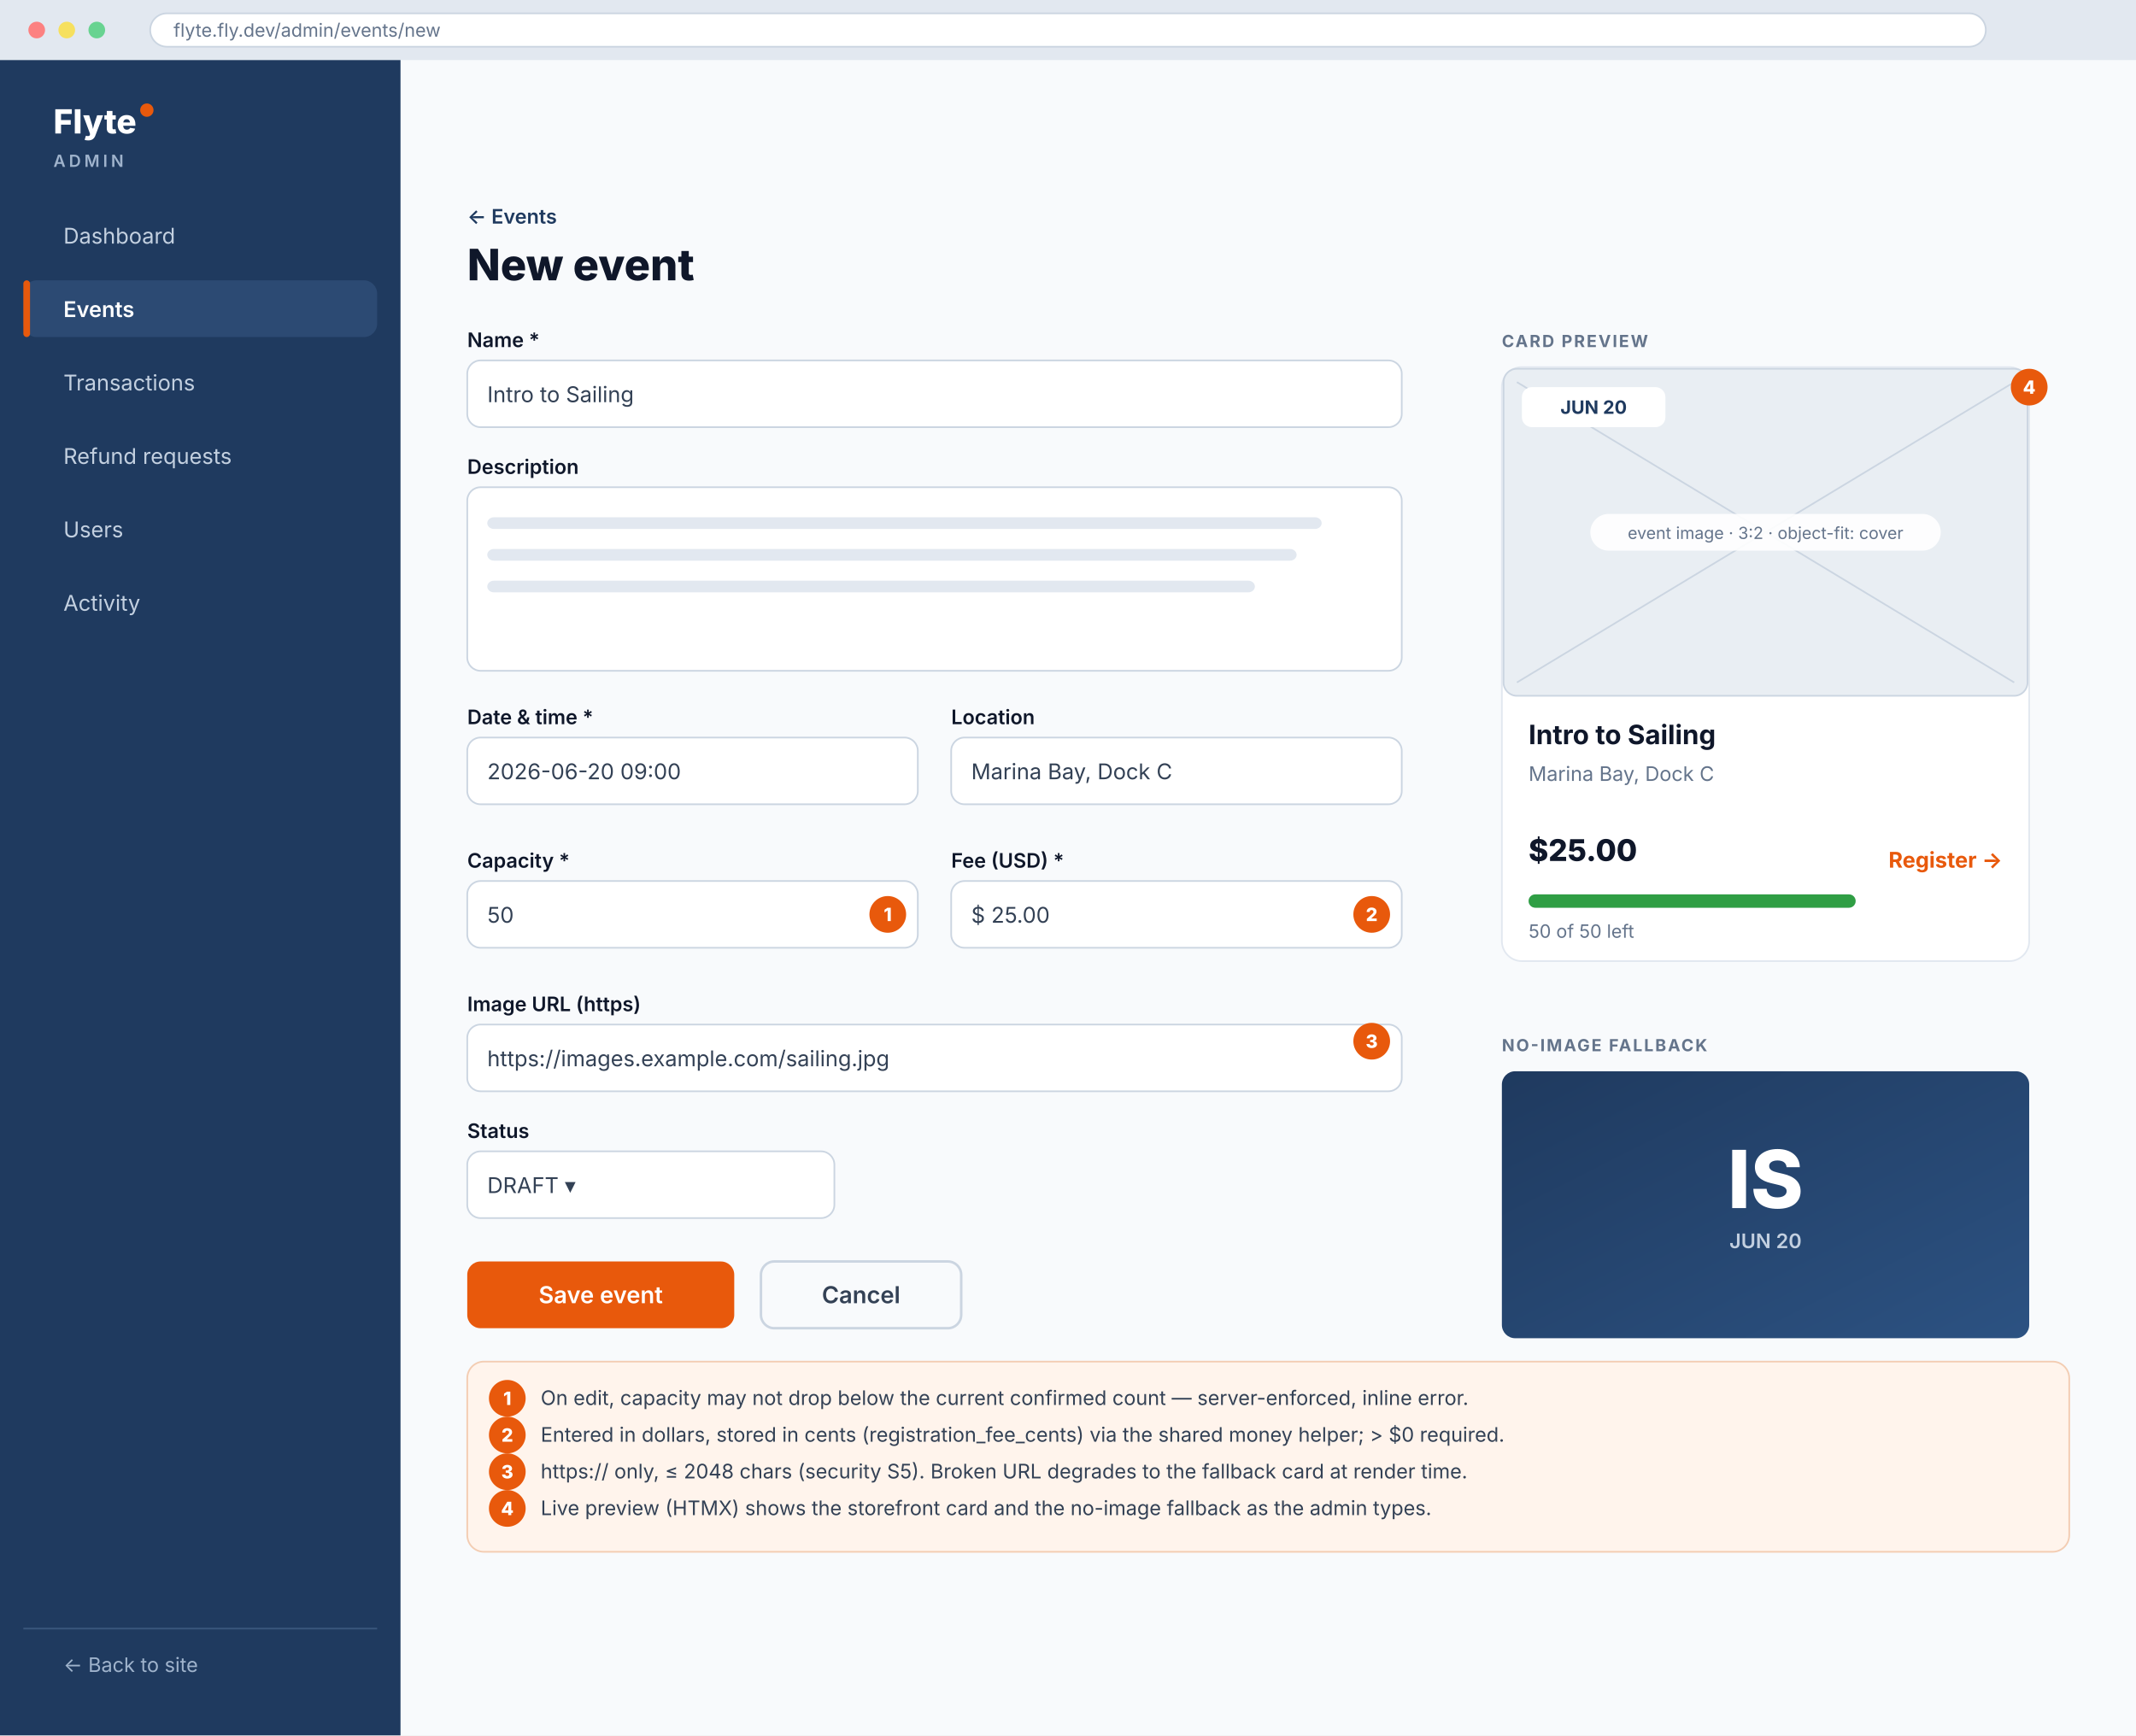
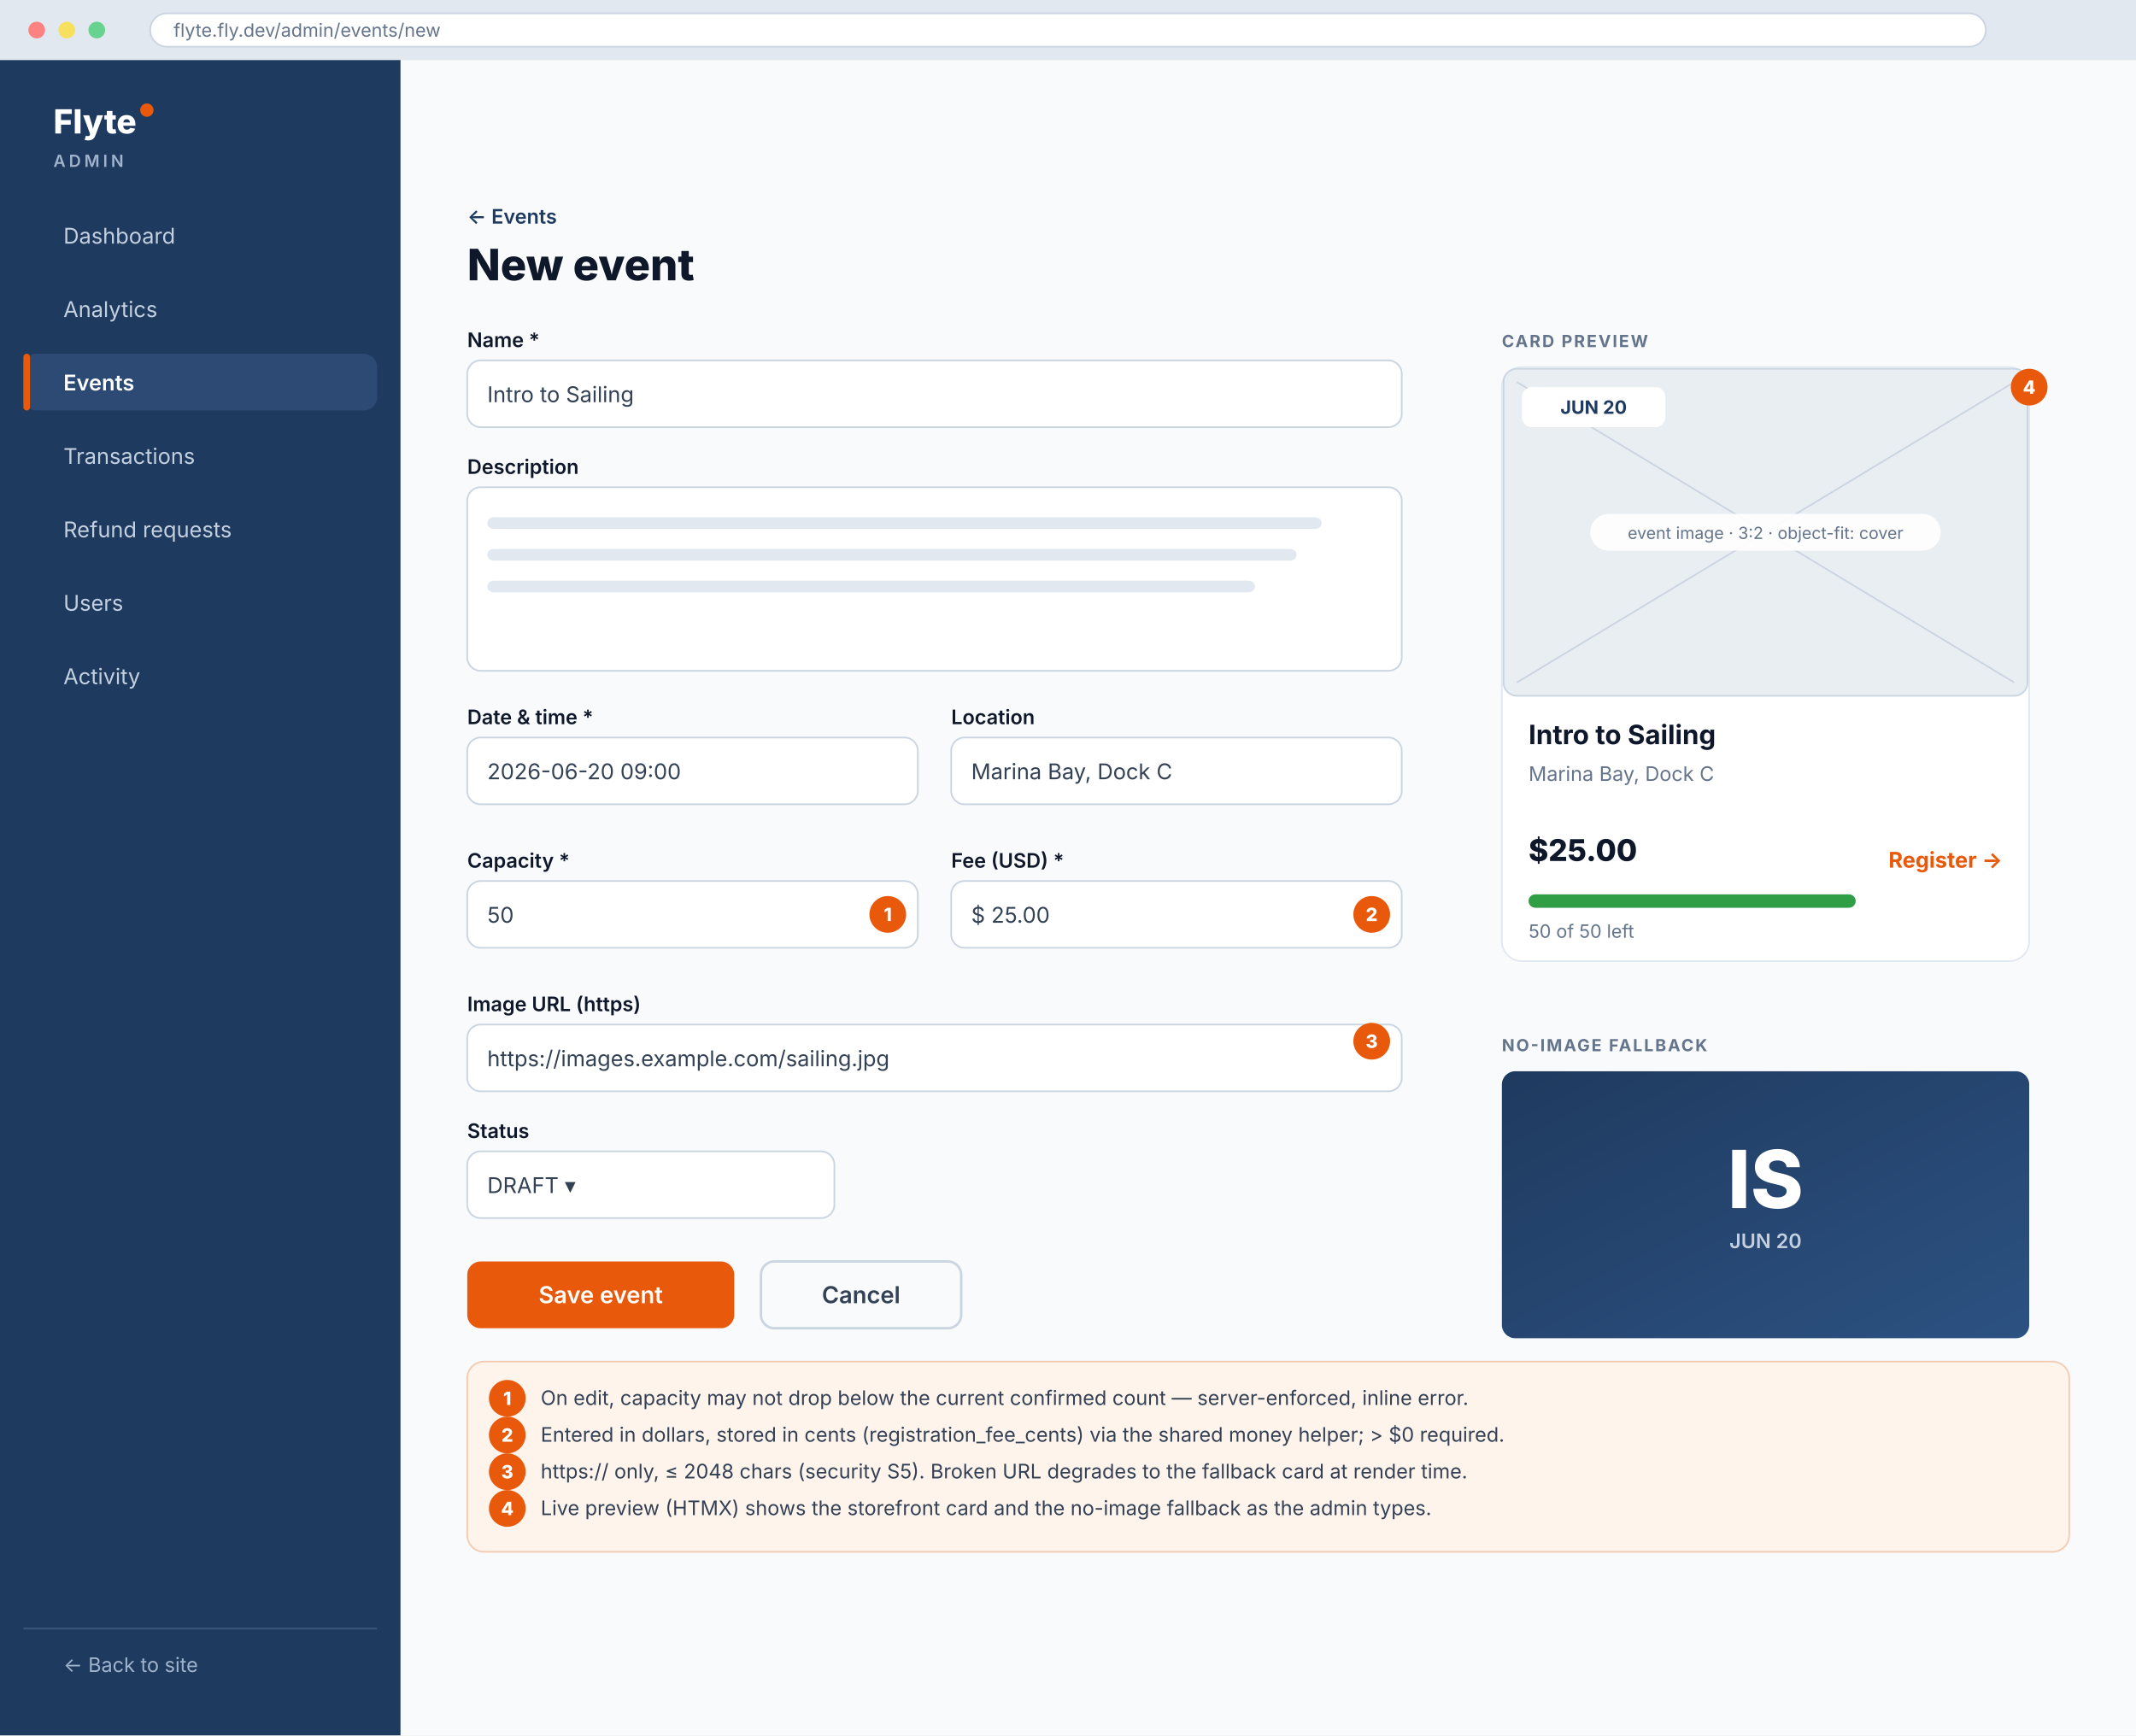
<svg xmlns="http://www.w3.org/2000/svg" width="1280" height="1040" viewBox="0 0 1280 1040">
  <defs>
    <linearGradient id="ng" x1="0" y1="0" x2="1" y2="1">
      <stop offset="0" stop-color="#1F3A5F" />
      <stop offset="1" stop-color="#2C5282" />
    </linearGradient>
  </defs>
  <rect x="0" y="0" width="1280" height="1040" fill="#F8FAFC" />
  <rect x="0" y="0" width="1280" height="36" fill="#E2E8F0" />
  <circle cx="22" cy="18" r="5" fill="#FC8181" />
  <circle cx="40" cy="18" r="5" fill="#F6E05E" />
  <circle cx="58" cy="18" r="5" fill="#68D391" />
  <rect x="90" y="8" width="1100" height="20" fill="#FFFFFF" rx="10" stroke="#CBD5E1" stroke-width="1" />
  <text x="104" y="22" font-family="Inter, -apple-system, Segoe UI, sans-serif" font-size="11" font-weight="400" fill="#64748B">flyte.fly.dev/admin/events/new</text>
  <rect x="0" y="36" width="240" height="1004" fill="#1F3A5F" />
  <text x="32" y="80" font-family="Inter, -apple-system, Segoe UI, sans-serif" font-size="20" font-weight="800" fill="#FFFFFF">Flyte</text>
  <circle cx="88" cy="66" r="4" fill="#E8590C" />
  <text x="32" y="100" font-family="Inter, -apple-system, Segoe UI, sans-serif" font-size="10" font-weight="600" fill="#9FB3CC" letter-spacing="2px">ADMIN</text>
  <text x="38" y="146" font-family="Inter, -apple-system, Segoe UI, sans-serif" font-size="13" font-weight="400" fill="#C3D0E0">Dashboard</text>
-   <rect x="14" y="168" width="212" height="34" fill="#2C4A73" rx="8" />
-   <rect x="14" y="168" width="4" height="34" fill="#E8590C" rx="2" />
-   <text x="38" y="190" font-family="Inter, -apple-system, Segoe UI, sans-serif" font-size="13" font-weight="600" fill="#FFFFFF">Events</text>
-   <text x="38" y="234" font-family="Inter, -apple-system, Segoe UI, sans-serif" font-size="13" font-weight="400" fill="#C3D0E0">Transactions</text>
-   <text x="38" y="278" font-family="Inter, -apple-system, Segoe UI, sans-serif" font-size="13" font-weight="400" fill="#C3D0E0">Refund requests</text>
-   <text x="38" y="322" font-family="Inter, -apple-system, Segoe UI, sans-serif" font-size="13" font-weight="400" fill="#C3D0E0">Users</text>
-   <text x="38" y="366" font-family="Inter, -apple-system, Segoe UI, sans-serif" font-size="13" font-weight="400" fill="#C3D0E0">Activity</text>
+   <text x="38" y="190" font-family="Inter, -apple-system, Segoe UI, sans-serif" font-size="13" font-weight="400" fill="#C3D0E0">Analytics</text>
+   <rect x="14" y="212" width="212" height="34" fill="#2C4A73" rx="8" />
+   <rect x="14" y="212" width="4" height="34" fill="#E8590C" rx="2" />
+   <text x="38" y="234" font-family="Inter, -apple-system, Segoe UI, sans-serif" font-size="13" font-weight="600" fill="#FFFFFF">Events</text>
+   <text x="38" y="278" font-family="Inter, -apple-system, Segoe UI, sans-serif" font-size="13" font-weight="400" fill="#C3D0E0">Transactions</text>
+   <text x="38" y="322" font-family="Inter, -apple-system, Segoe UI, sans-serif" font-size="13" font-weight="400" fill="#C3D0E0">Refund requests</text>
+   <text x="38" y="366" font-family="Inter, -apple-system, Segoe UI, sans-serif" font-size="13" font-weight="400" fill="#C3D0E0">Users</text>
+   <text x="38" y="410" font-family="Inter, -apple-system, Segoe UI, sans-serif" font-size="13" font-weight="400" fill="#C3D0E0">Activity</text>
  <line x1="14" y1="976" x2="226" y2="976" stroke="#3A567C" stroke-width="1" />
  <text x="38" y="1002" font-family="Inter, -apple-system, Segoe UI, sans-serif" font-size="12" font-weight="400" fill="#9FB3CC">← Back to site</text>
  <text x="280" y="134" font-family="Inter, -apple-system, Segoe UI, sans-serif" font-size="12" font-weight="600" fill="#1F3A5F">← Events</text>
  <text x="280" y="168" font-family="Inter, -apple-system, Segoe UI, sans-serif" font-size="26" font-weight="800" fill="#0F172A">New event</text>
  <text x="280" y="208" font-family="Inter, -apple-system, Segoe UI, sans-serif" font-size="12" font-weight="600" fill="#0F172A">Name *</text>
  <rect x="280" y="216" width="560" height="40" fill="#FFFFFF" rx="8" stroke="#CBD5E1" stroke-width="1" />
  <text x="292" y="241" font-family="Inter, -apple-system, Segoe UI, sans-serif" font-size="13" font-weight="400" fill="#334155">Intro to Sailing</text>
  <text x="280" y="284" font-family="Inter, -apple-system, Segoe UI, sans-serif" font-size="12" font-weight="600" fill="#0F172A">Description</text>
  <rect x="280" y="292" width="560" height="110" fill="#FFFFFF" rx="8" stroke="#CBD5E1" stroke-width="1" />
  <rect x="292" y="310" width="500" height="7" fill="#E2E8F0" rx="4" />
  <rect x="292" y="329" width="485" height="7" fill="#E2E8F0" rx="4" />
  <rect x="292" y="348" width="460" height="7" fill="#E2E8F0" rx="4" />
  <text x="280" y="434" font-family="Inter, -apple-system, Segoe UI, sans-serif" font-size="12" font-weight="600" fill="#0F172A">Date &amp; time *</text>
  <rect x="280" y="442" width="270" height="40" fill="#FFFFFF" rx="8" stroke="#CBD5E1" stroke-width="1" />
  <text x="292" y="467" font-family="Inter, -apple-system, Segoe UI, sans-serif" font-size="13" font-weight="400" fill="#334155">2026-06-20 09:00</text>
  <text x="570" y="434" font-family="Inter, -apple-system, Segoe UI, sans-serif" font-size="12" font-weight="600" fill="#0F172A">Location</text>
  <rect x="570" y="442" width="270" height="40" fill="#FFFFFF" rx="8" stroke="#CBD5E1" stroke-width="1" />
  <text x="582" y="467" font-family="Inter, -apple-system, Segoe UI, sans-serif" font-size="13" font-weight="400" fill="#334155">Marina Bay, Dock C</text>
  <text x="280" y="520" font-family="Inter, -apple-system, Segoe UI, sans-serif" font-size="12" font-weight="600" fill="#0F172A">Capacity *</text>
  <rect x="280" y="528" width="270" height="40" fill="#FFFFFF" rx="8" stroke="#CBD5E1" stroke-width="1" />
  <text x="292" y="553" font-family="Inter, -apple-system, Segoe UI, sans-serif" font-size="13" font-weight="400" fill="#334155">50</text>
  <circle cx="532" cy="548" r="11" fill="#E8590C" />
  <text x="532" y="552" font-family="Inter, -apple-system, Segoe UI, sans-serif" font-size="11" font-weight="800" fill="#FFFFFF" text-anchor="middle">1</text>
  <text x="570" y="520" font-family="Inter, -apple-system, Segoe UI, sans-serif" font-size="12" font-weight="600" fill="#0F172A">Fee (USD) *</text>
  <rect x="570" y="528" width="270" height="40" fill="#FFFFFF" rx="8" stroke="#CBD5E1" stroke-width="1" />
  <text x="582" y="553" font-family="Inter, -apple-system, Segoe UI, sans-serif" font-size="13" font-weight="400" fill="#334155">$ 25.00</text>
  <circle cx="822" cy="548" r="11" fill="#E8590C" />
  <text x="822" y="552" font-family="Inter, -apple-system, Segoe UI, sans-serif" font-size="11" font-weight="800" fill="#FFFFFF" text-anchor="middle">2</text>
  <text x="280" y="606" font-family="Inter, -apple-system, Segoe UI, sans-serif" font-size="12" font-weight="600" fill="#0F172A">Image URL (https)</text>
  <rect x="280" y="614" width="560" height="40" fill="#FFFFFF" rx="8" stroke="#CBD5E1" stroke-width="1" />
  <text x="292" y="639" font-family="Inter, -apple-system, Segoe UI, sans-serif" font-size="13" font-weight="400" fill="#334155">https://images.example.com/sailing.jpg</text>
  <circle cx="822" cy="624" r="11" fill="#E8590C" />
  <text x="822" y="628" font-family="Inter, -apple-system, Segoe UI, sans-serif" font-size="11" font-weight="800" fill="#FFFFFF" text-anchor="middle">3</text>
  <text x="280" y="682" font-family="Inter, -apple-system, Segoe UI, sans-serif" font-size="12" font-weight="600" fill="#0F172A">Status</text>
  <rect x="280" y="690" width="220" height="40" fill="#FFFFFF" rx="8" stroke="#CBD5E1" stroke-width="1" />
  <text x="292" y="715" font-family="Inter, -apple-system, Segoe UI, sans-serif" font-size="13" font-weight="400" fill="#334155">DRAFT  ▾</text>
  <rect x="280" y="756" width="160" height="40" fill="#E8590C" rx="8" />
  <text x="360" y="781" font-family="Inter, -apple-system, Segoe UI, sans-serif" font-size="14" font-weight="600" fill="#FFFFFF" text-anchor="middle">Save event</text>
  <rect x="456" y="756" width="120" height="40" fill="#F8FAFC" rx="8" stroke="#CBD5E1" stroke-width="1.5" />
  <text x="516" y="781" font-family="Inter, -apple-system, Segoe UI, sans-serif" font-size="14" font-weight="600" fill="#334155" text-anchor="middle">Cancel</text>
  <text x="900" y="208" font-family="Inter, -apple-system, Segoe UI, sans-serif" font-size="10" font-weight="700" fill="#64748B" letter-spacing="1px">CARD PREVIEW</text>
  <rect x="900" y="220" width="316" height="356" fill="#FFFFFF" rx="12" stroke="#E2E8F0" stroke-width="1" />
  <rect x="901" y="221" width="314" height="196" fill="#E9EEF3" rx="8" stroke="#CBD5E1" stroke-width="1" />
  <line x1="909" y1="229" x2="1207" y2="409" stroke="#CBD5E1" stroke-width="1" />
  <line x1="1207" y1="229" x2="909" y2="409" stroke="#CBD5E1" stroke-width="1" />
  <rect x="953" y="308" width="210" height="22" fill="#FFFFFF" rx="11" opacity="0.9" />
  <text x="1058" y="323" font-family="Inter, -apple-system, Segoe UI, sans-serif" font-size="10" font-weight="400" fill="#64748B" text-anchor="middle">event image · 3:2 · object-fit: cover</text>
  <rect x="912" y="232" width="86" height="24" fill="#FFFFFF" rx="6" />
  <text x="955" y="248" font-family="Inter, -apple-system, Segoe UI, sans-serif" font-size="11" font-weight="700" fill="#1F3A5F" text-anchor="middle">JUN 20</text>
  <text x="916" y="446" font-family="Inter, -apple-system, Segoe UI, sans-serif" font-size="16" font-weight="700" fill="#0F172A">Intro to Sailing</text>
  <text x="916" y="468" font-family="Inter, -apple-system, Segoe UI, sans-serif" font-size="12" font-weight="400" fill="#64748B">Marina Bay, Dock C</text>
  <text x="916" y="516" font-family="Inter, -apple-system, Segoe UI, sans-serif" font-size="18" font-weight="800" fill="#0F172A">$25.00</text>
  <rect x="916" y="536" width="196" height="8" fill="#E2E8F0" rx="4" />
  <rect x="916" y="536" width="196" height="8" fill="#2F9E44" rx="4" />
  <text x="916" y="562" font-family="Inter, -apple-system, Segoe UI, sans-serif" font-size="11" font-weight="400" fill="#64748B">50 of 50 left</text>
  <text x="1200" y="520" font-family="Inter, -apple-system, Segoe UI, sans-serif" font-size="13" font-weight="700" fill="#E8590C" text-anchor="end">Register →</text>
  <text x="900" y="630" font-family="Inter, -apple-system, Segoe UI, sans-serif" font-size="10" font-weight="700" fill="#64748B" letter-spacing="1px">NO-IMAGE FALLBACK</text>
  <rect x="900" y="642" width="316" height="160" fill="url(#ng)" rx="8" />
  <text x="1058" y="724" font-family="Inter, -apple-system, Segoe UI, sans-serif" font-size="48" font-weight="800" fill="#FFFFFF" text-anchor="middle">IS</text>
  <text x="1058" y="748" font-family="Inter, -apple-system, Segoe UI, sans-serif" font-size="12" font-weight="600" fill="#C3D0E0" text-anchor="middle">JUN 20</text>
  <circle cx="1216" cy="232" r="11" fill="#E8590C" />
  <text x="1216" y="236" font-family="Inter, -apple-system, Segoe UI, sans-serif" font-size="11" font-weight="800" fill="#FFFFFF" text-anchor="middle">4</text>
  <rect x="280" y="816" width="960" height="114" fill="#FFF4EC" rx="10" stroke="#F3CDB3" stroke-width="1" />
  <circle cx="304" cy="838" r="11" fill="#E8590C" />
  <text x="304" y="842" font-family="Inter, -apple-system, Segoe UI, sans-serif" font-size="11" font-weight="800" fill="#FFFFFF" text-anchor="middle">1</text>
  <text x="324" y="842" font-family="Inter, -apple-system, Segoe UI, sans-serif" font-size="12" font-weight="400" fill="#334155">On edit, capacity may not drop below the current confirmed count — server-enforced, inline error.</text>
  <circle cx="304" cy="860" r="11" fill="#E8590C" />
  <text x="304" y="864" font-family="Inter, -apple-system, Segoe UI, sans-serif" font-size="11" font-weight="800" fill="#FFFFFF" text-anchor="middle">2</text>
  <text x="324" y="864" font-family="Inter, -apple-system, Segoe UI, sans-serif" font-size="12" font-weight="400" fill="#334155">Entered in dollars, stored in cents (registration_fee_cents) via the shared money helper; &gt; $0 required.</text>
  <circle cx="304" cy="882" r="11" fill="#E8590C" />
  <text x="304" y="886" font-family="Inter, -apple-system, Segoe UI, sans-serif" font-size="11" font-weight="800" fill="#FFFFFF" text-anchor="middle">3</text>
  <text x="324" y="886" font-family="Inter, -apple-system, Segoe UI, sans-serif" font-size="12" font-weight="400" fill="#334155">https:// only, ≤ 2048 chars (security S5). Broken URL degrades to the fallback card at render time.</text>
  <circle cx="304" cy="904" r="11" fill="#E8590C" />
  <text x="304" y="908" font-family="Inter, -apple-system, Segoe UI, sans-serif" font-size="11" font-weight="800" fill="#FFFFFF" text-anchor="middle">4</text>
  <text x="324" y="908" font-family="Inter, -apple-system, Segoe UI, sans-serif" font-size="12" font-weight="400" fill="#334155">Live preview (HTMX) shows the storefront card and the no-image fallback as the admin types.</text>
</svg>
